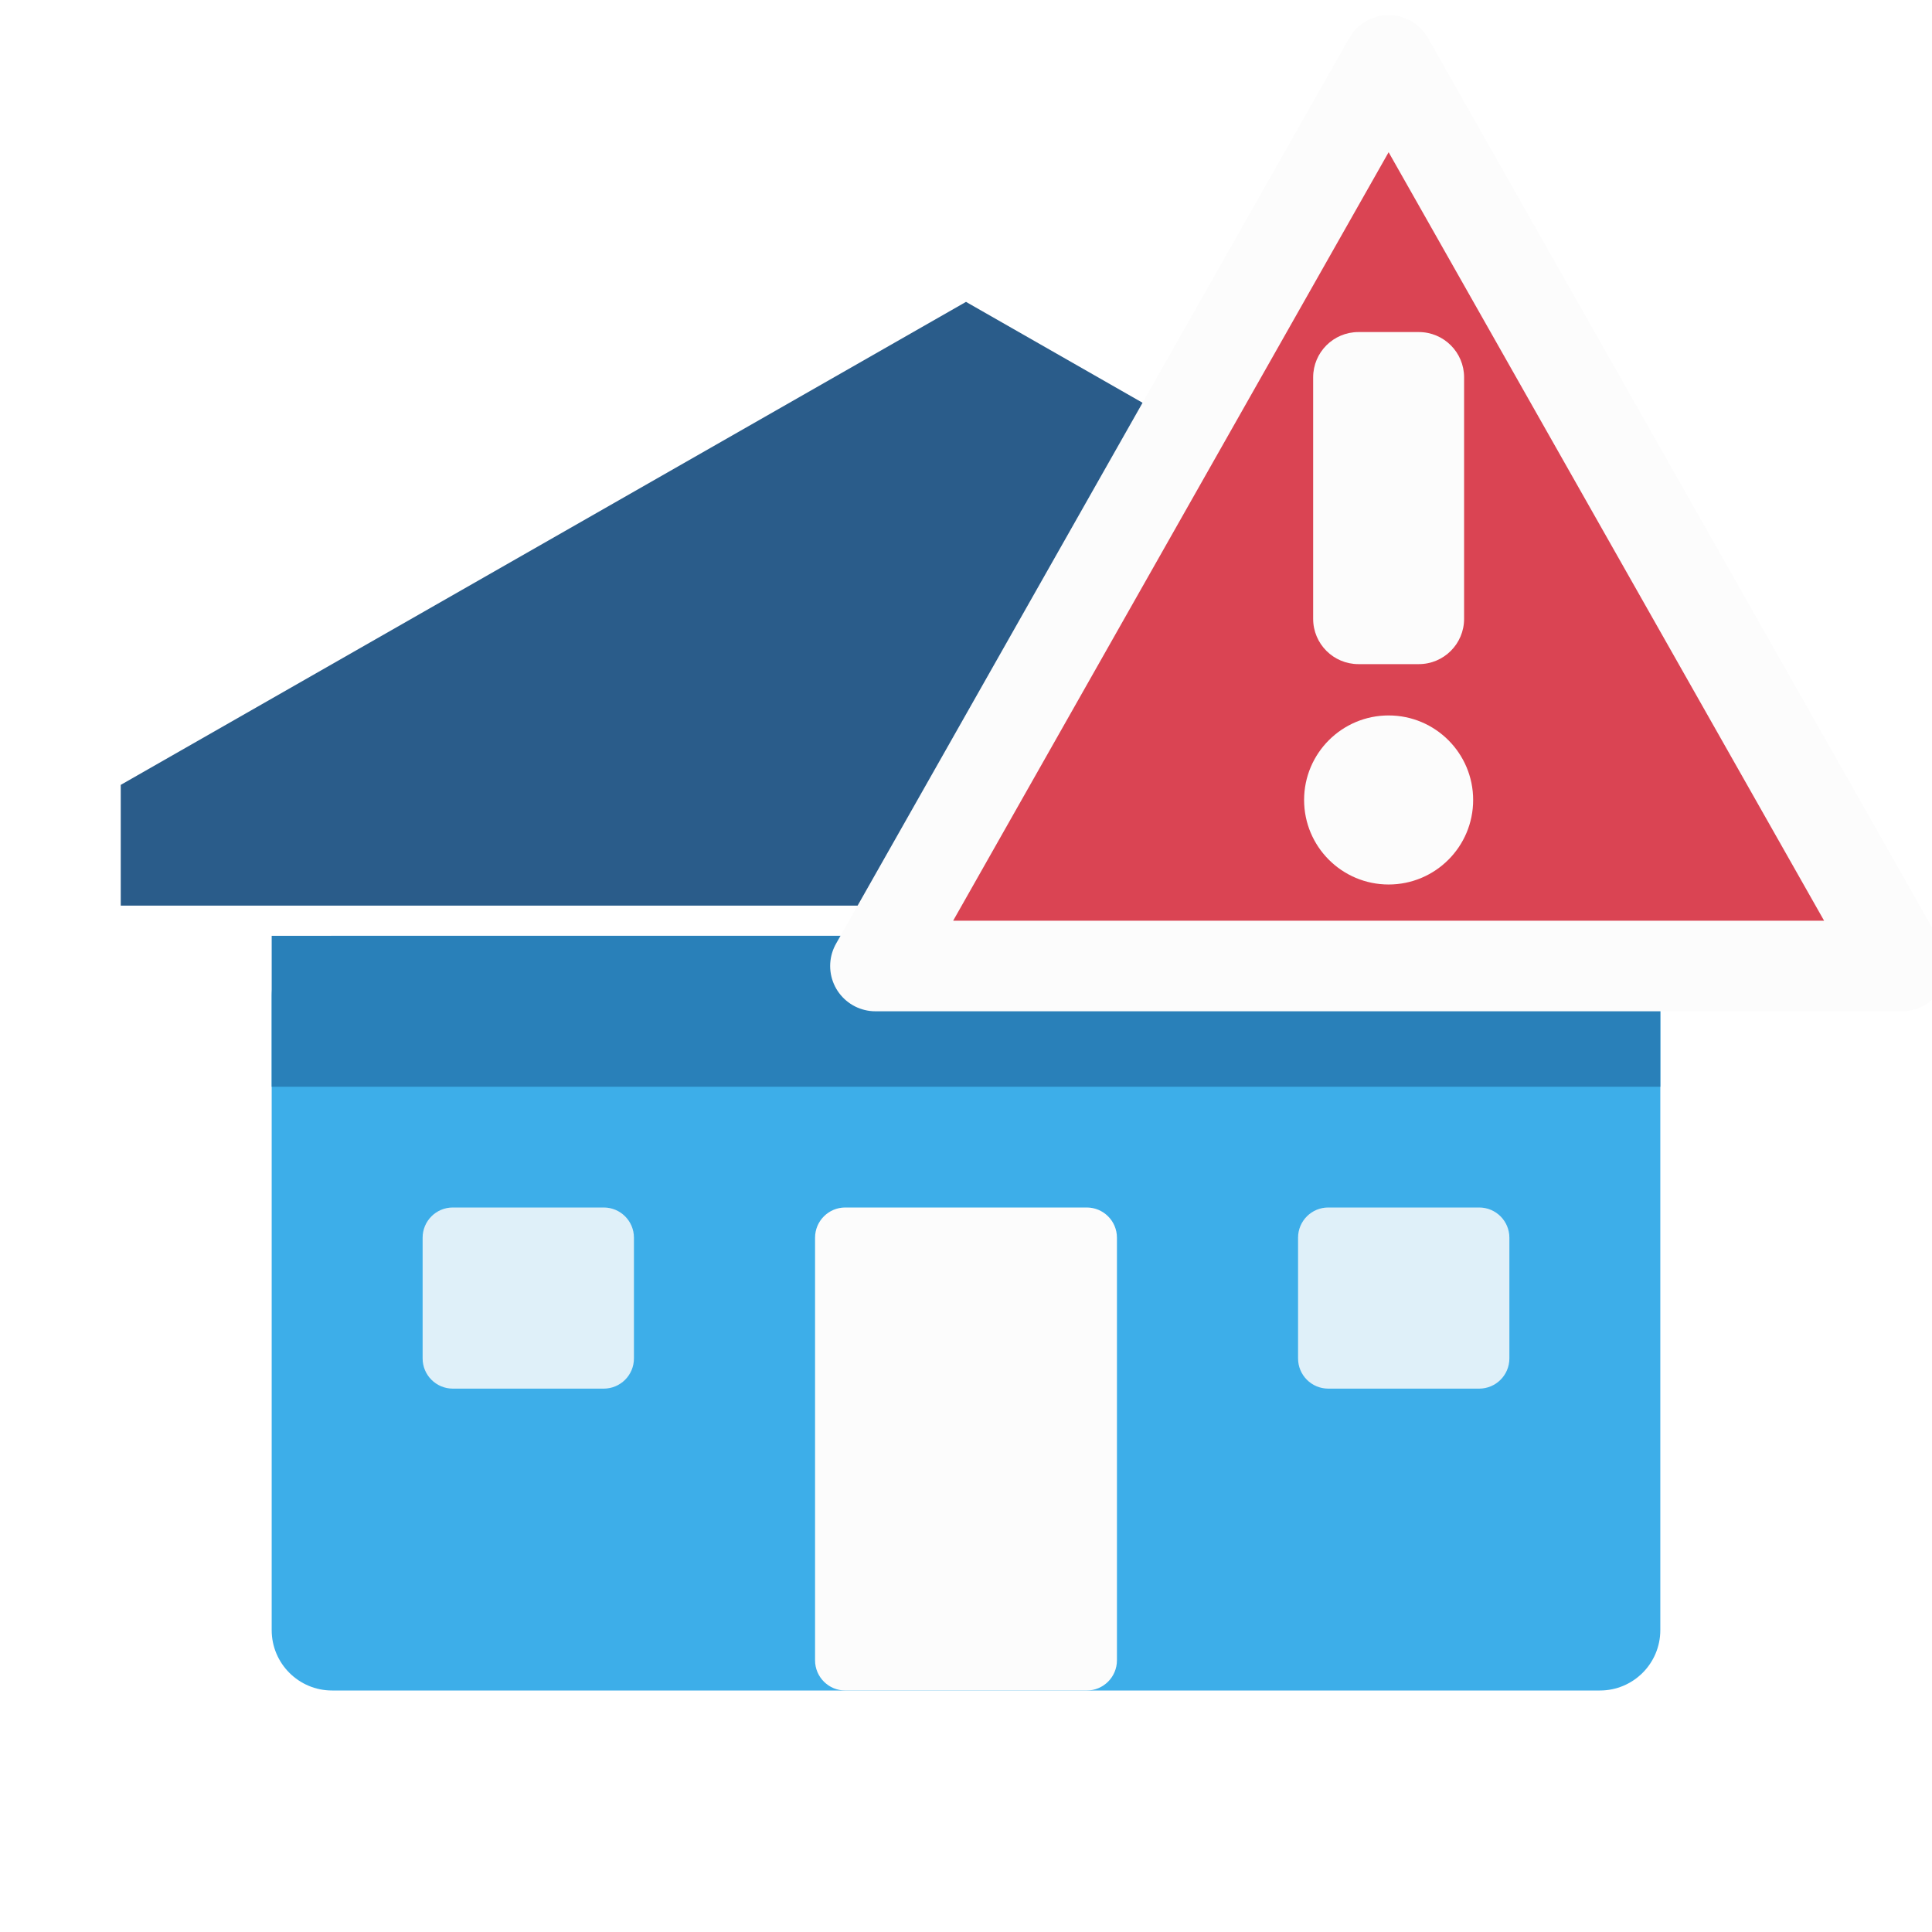
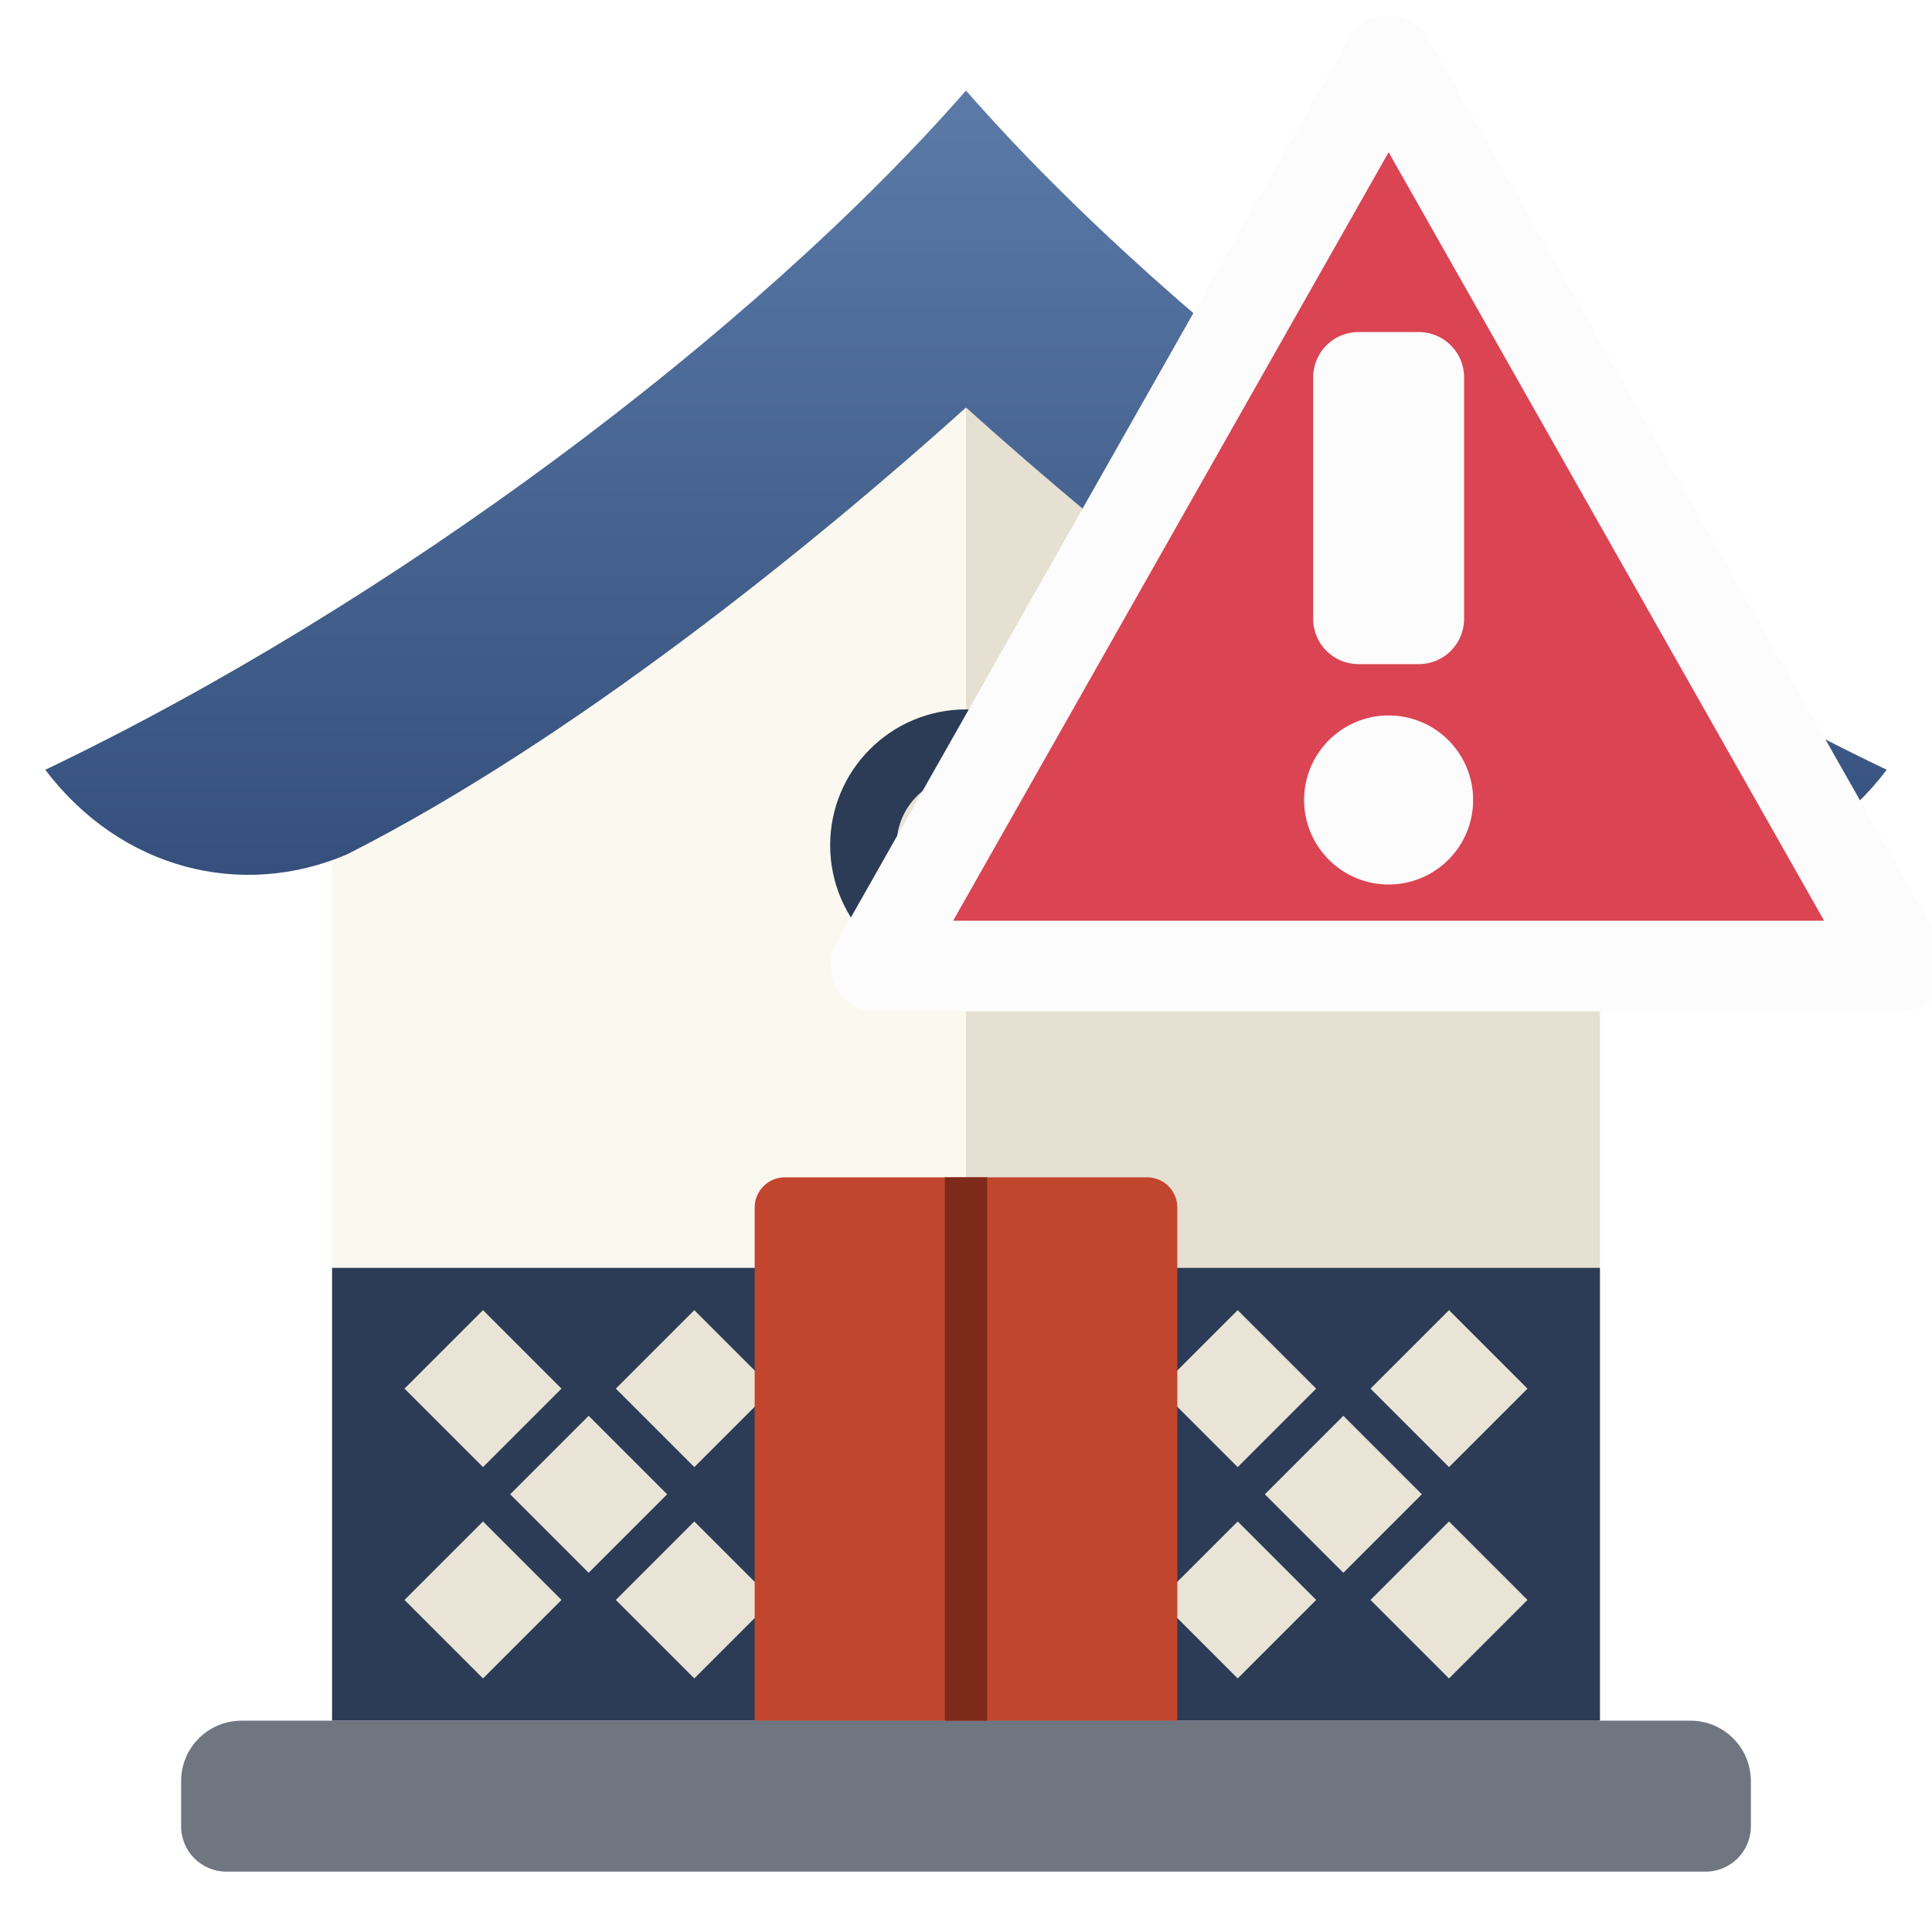
<svg xmlns="http://www.w3.org/2000/svg" width="64" height="64" viewBox="0 0 64 64">
-   <path d="M4 26 32 10l28 16v4H4z" fill="#2a5c8a" />
-   <rect x="9" y="31" width="46" height="25" rx="2" fill="#3daee9" />
-   <rect x="9" y="31" width="46" height="5" fill="#2980b9" />
-   <rect x="27" y="40" width="10" height="16" rx="1" fill="#fcfcfc" />
-   <rect x="14" y="40" width="7" height="6" rx="1" fill="#fcfcfc" opacity=".85" />
-   <rect x="43" y="40" width="7" height="6" rx="1" fill="#fcfcfc" opacity=".85" />
+   <defs>
+     <linearGradient id="wall" x1="0" y1="0" x2="1" y2="0">
+       <stop offset="0" stop-color="#fbf8f0" />
+       <stop offset=".5" stop-color="#fbf8f0" />
+       <stop offset=".5" stop-color="#e6e0d2" />
+       <stop offset="1" stop-color="#e6e0d2" />
+     </linearGradient>
+     <linearGradient id="roof" x1="0" y1="0" x2="0" y2="1">
+       <stop offset="0" stop-color="#5b7aa8" />
+       <stop offset="1" stop-color="#35507c" />
+     </linearGradient>
+   </defs>
+   <path d="M8 57h48a2 2 0 0 1 2 2v1.500a1.500 1.500 0 0 1-1.500 1.500h-49A1.500 1.500 0 0 1 6 60.500V59a2 2 0 0 1 2-2z" fill="#6f7680" />
+   <path d="M32 13 C27 18 19 24 11 28.500V57H53V28.500C45 24 37 18 32 13z" fill="url(#wall)" />
+   <path d="M11 42H53V57H11z" fill="#2c3b56" />
+   <path d="M16 43.4l2.600 2.600-2.600 2.600-2.600-2.600zM23 43.4l2.600 2.600-2.600 2.600-2.600-2.600zM41 43.4l2.600 2.600-2.600 2.600-2.600-2.600zM48 43.4l2.600 2.600-2.600 2.600-2.600-2.600zM16 50.4l2.600 2.600-2.600 2.600-2.600-2.600zM23 50.4l2.600 2.600-2.600 2.600-2.600-2.600zM41 50.4l2.600 2.600-2.600 2.600-2.600-2.600zM48 50.4l2.600 2.600-2.600 2.600-2.600-2.600zM19.5 46.9l2.600 2.600-2.600 2.600-2.600-2.600zM44.5 46.9l2.600 2.600-2.600 2.600-2.600-2.600z" fill="#e9e4d6" />
+   <path d="M26 39h12a1 1 0 0 1 1 1v17H25V40a1 1 0 0 1 1-1z" fill="#c2452d" />
+   <path d="M31.300 39h1.400v18h-1.400z" fill="#7d2a1b" />
+   <circle cx="32" cy="28" r="4.500" fill="#2c3b56" />
+   <circle cx="32" cy="28" r="2.300" fill="#e9e4d6" />
+   <path d="M32 3C25 11 13 20 1.500 25.500 4 28.800 8 29.800 11.500 28.300 19 24.500 27 18 32 13.500 37 18 45 24.500 52.500 28.300 56 29.800 60 28.800 62.500 25.500 51 20 39 11 32 3z" fill="url(#roof)" />
  <path d="M46 2 63 32H29z" fill="#da4453" stroke="#fcfcfc" stroke-width="3" stroke-linejoin="round" />
-   <rect x="43.5" y="11" width="5" height="11" rx="1.5" fill="#fcfcfc" />
-   <circle cx="46" cy="26.5" r="2.8" fill="#fcfcfc" />
+   <rect x="43.5" y="11" width="5" height="11" rx="1.500" fill="#fcfcfc" />
+   <circle cx="46" cy="26.500" r="2.800" fill="#fcfcfc" />
</svg>
